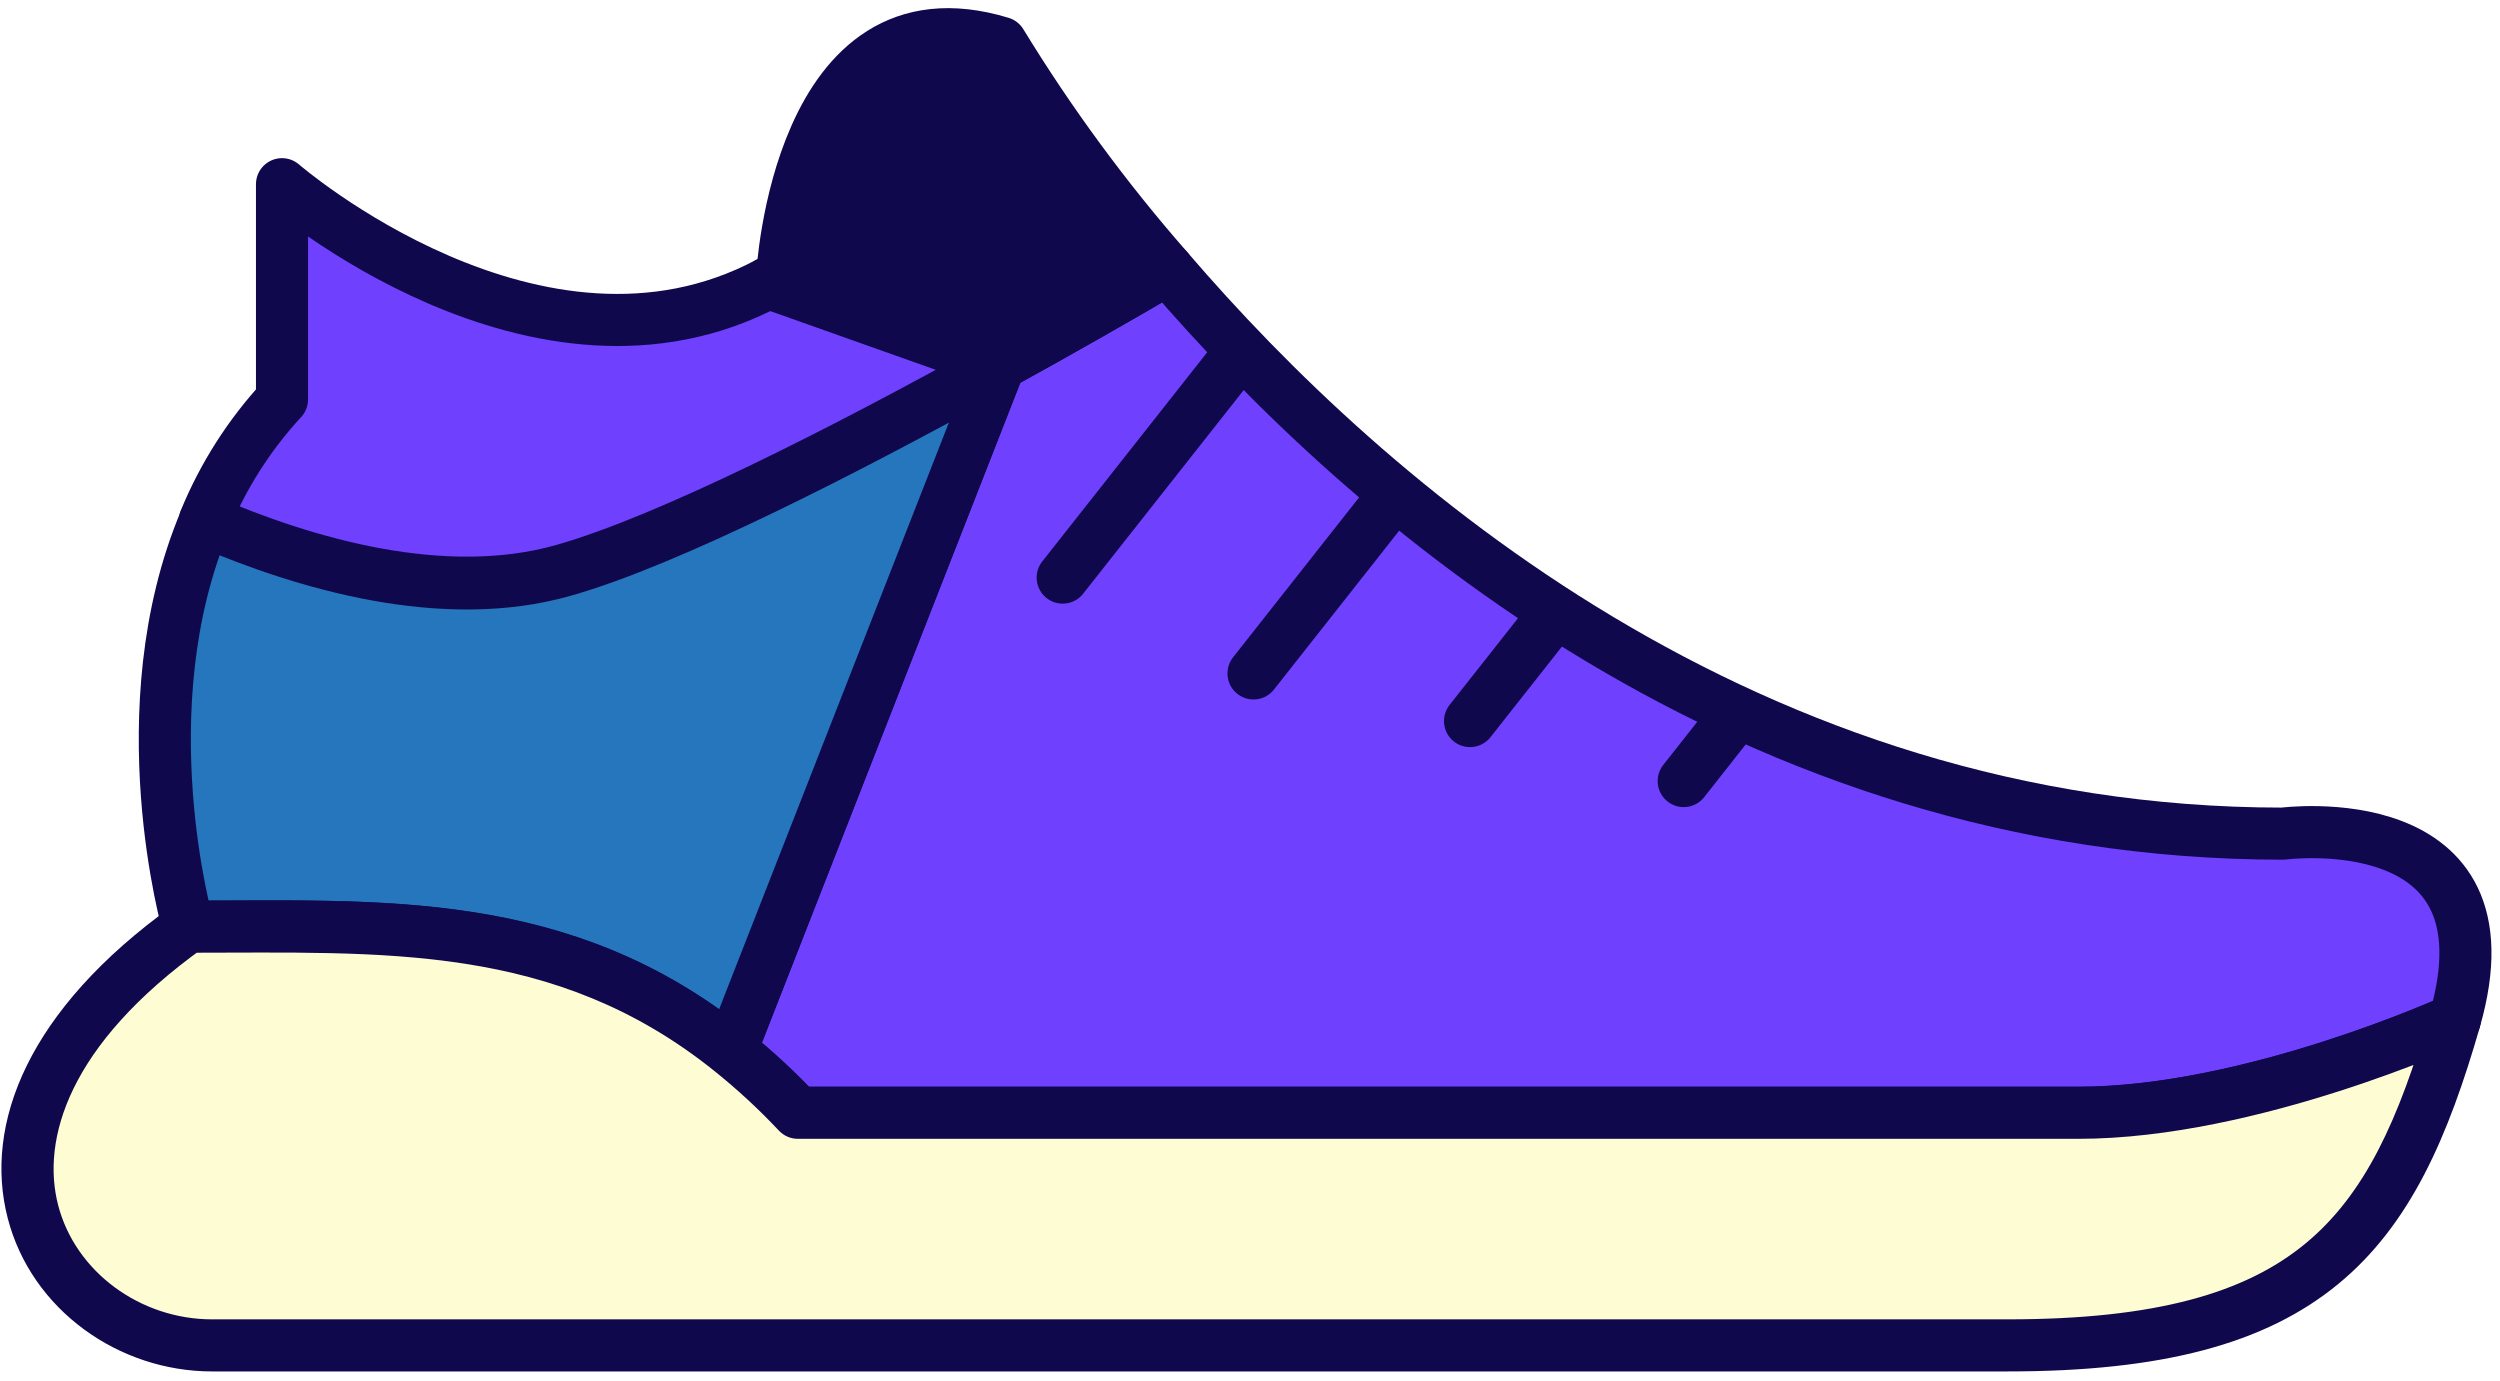
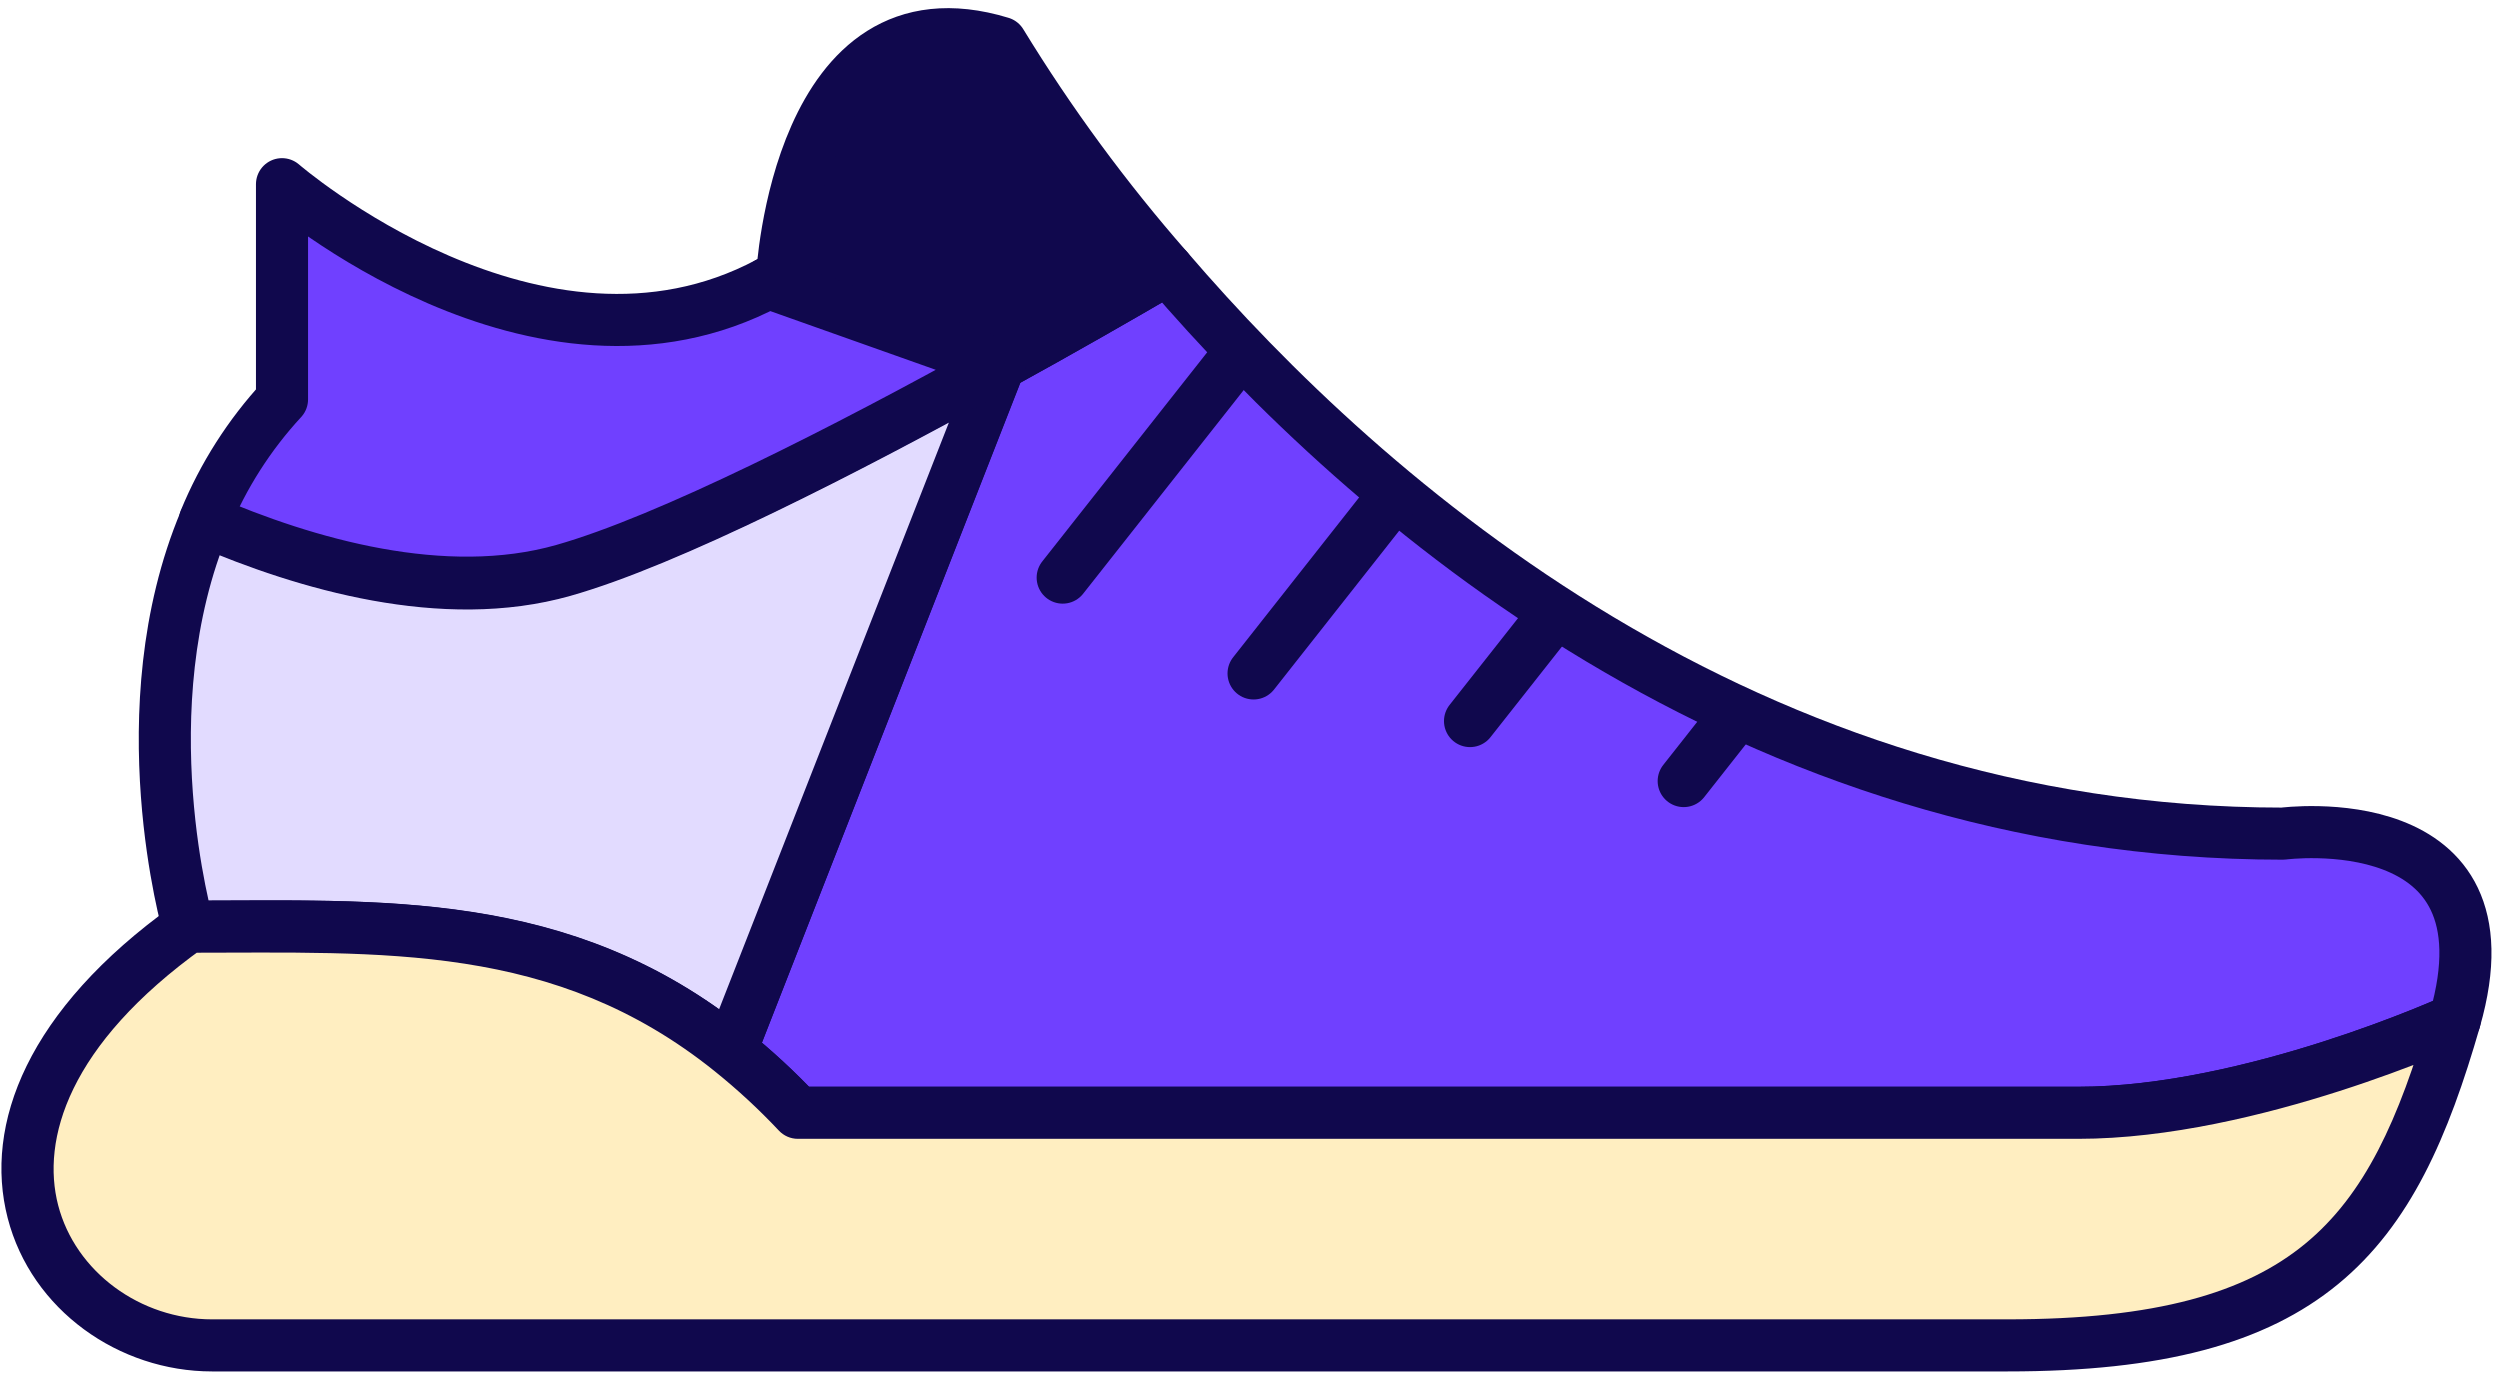
<svg xmlns="http://www.w3.org/2000/svg" width="96" height="53" viewBox="0 0 96 53" fill="none">
  <path d="M38.369 14.01L28.062 40.349C28.976 41.082 29.836 41.878 30.638 42.731H79.805C86.462 42.731 94.266 39.158 94.266 39.158C96.667 30.821 87.663 32.012 87.663 32.012C67.092 32.012 52.541 19.316 44.834 10.336C42.943 11.438 40.722 12.718 38.369 14.004V14.01Z" fill="#7040FF" stroke="#10084D" stroke-width="2" stroke-linecap="round" stroke-linejoin="round" />
-   <path d="M30.038 10.574C29.864 10.681 29.684 10.771 29.51 10.86L38.37 14.004C40.723 12.706 42.944 11.438 44.835 10.336C42.459 7.624 40.32 4.715 38.442 1.642C30.638 -0.74 30.038 10.574 30.038 10.574Z" fill="#10084D" stroke="#10084D" stroke-width="2" stroke-linecap="round" stroke-linejoin="round" />
-   <path d="M28.063 40.349L38.37 14.034C32.409 17.327 25.65 20.781 21.634 21.918C17.042 23.222 11.736 21.674 7.87 20.007C4.827 27.248 7.228 35.585 7.228 35.585C14.641 35.585 21.586 35.126 28.063 40.349Z" fill="#2576BC" stroke="#10084D" stroke-width="2" stroke-linecap="round" stroke-linejoin="round" />
+   <path d="M30.036 10.574C29.862 10.681 29.682 10.771 29.508 10.86L38.368 14.004C40.721 12.706 42.942 11.438 44.833 10.336C42.457 7.624 40.318 4.715 38.44 1.642C30.636 -0.74 30.036 10.574 30.036 10.574Z" fill="#10084D" stroke="#10084D" stroke-width="2" stroke-linecap="round" stroke-linejoin="round" />
+   <path d="M28.063 40.349L38.37 14.034C32.409 17.327 25.65 20.781 21.634 21.918C17.042 23.222 11.736 21.674 7.87 20.007C4.827 27.248 7.228 35.585 7.228 35.585C14.641 35.585 21.586 35.126 28.063 40.349Z" fill="#E2DBFF" stroke="#10084D" stroke-width="2" stroke-linecap="round" stroke-linejoin="round" />
  <path d="M21.633 21.889C25.649 20.751 32.438 17.297 38.369 14.004L29.509 10.86C20.637 15.582 10.829 7.073 10.829 7.073V15.338C9.573 16.698 8.571 18.269 7.869 19.977C11.735 21.644 17.041 23.193 21.633 21.889Z" fill="#7040FF" stroke="#10084D" stroke-width="2" stroke-linecap="round" stroke-linejoin="round" />
-   <path d="M79.806 42.731H30.638C29.837 41.878 28.976 41.082 28.063 40.349C21.586 35.15 14.641 35.585 7.228 35.585C-3.577 43.326 1.826 51.663 8.14 51.663H77.099C88.744 51.663 91.865 47.495 94.266 39.158C94.266 39.158 86.463 42.731 79.806 42.731Z" fill="#FEFCD3" />
+   <path d="M79.806 42.731H30.638C29.837 41.878 28.976 41.082 28.063 40.349C21.586 35.15 14.641 35.585 7.228 35.585C-3.577 43.326 1.826 51.663 8.14 51.663H77.099C88.744 51.663 91.865 47.495 94.266 39.158C94.266 39.158 86.463 42.731 79.806 42.731Z" fill="#FFEEC1" />
  <path d="M30.638 42.731L29.91 43.416C30.099 43.617 30.362 43.731 30.638 43.731V42.731ZM28.063 40.349L28.689 39.569L28.689 39.569L28.063 40.349ZM7.228 35.585V34.585C7.019 34.585 6.815 34.65 6.646 34.772L7.228 35.585ZM94.266 39.158L95.227 39.435C95.335 39.059 95.215 38.655 94.919 38.4C94.623 38.145 94.205 38.086 93.85 38.249L94.266 39.158ZM79.806 41.731H30.638V43.731H79.806V41.731ZM31.367 42.046C30.534 41.159 29.639 40.332 28.689 39.569L27.437 41.129C28.314 41.833 29.14 42.597 29.91 43.416L31.367 42.046ZM28.689 39.569C21.886 34.109 14.543 34.585 7.228 34.585V36.585C14.739 36.585 21.286 36.192 27.437 41.129L28.689 39.569ZM6.646 34.772C1.058 38.775 -0.636 43.172 0.296 46.777C1.21 50.309 4.568 52.663 8.14 52.663V50.663C5.397 50.663 2.898 48.848 2.232 46.277C1.586 43.779 2.593 40.136 7.81 36.398L6.646 34.772ZM8.14 52.663H77.099V50.663H8.14V52.663ZM77.099 52.663C83.018 52.663 86.987 51.608 89.784 49.309C92.569 47.021 94.017 43.638 95.227 39.435L93.305 38.881C92.115 43.015 90.802 45.884 88.514 47.764C86.239 49.634 82.825 50.663 77.099 50.663V52.663ZM94.266 39.158C93.85 38.249 93.85 38.248 93.85 38.248C93.85 38.248 93.85 38.248 93.85 38.248C93.85 38.248 93.85 38.249 93.85 38.249C93.849 38.249 93.848 38.249 93.847 38.25C93.844 38.252 93.839 38.254 93.832 38.257C93.819 38.263 93.798 38.272 93.77 38.284C93.715 38.309 93.631 38.346 93.522 38.393C93.303 38.488 92.98 38.624 92.571 38.788C91.752 39.116 90.592 39.554 89.227 39.992C86.48 40.874 82.981 41.731 79.806 41.731V43.731C83.288 43.731 87.019 42.801 89.838 41.896C91.257 41.441 92.463 40.986 93.315 40.644C93.742 40.473 94.081 40.33 94.314 40.23C94.431 40.179 94.522 40.139 94.584 40.111C94.615 40.098 94.639 40.087 94.655 40.079C94.664 40.076 94.67 40.073 94.675 40.071C94.677 40.07 94.679 40.069 94.68 40.068C94.681 40.068 94.681 40.068 94.682 40.068C94.682 40.067 94.682 40.067 94.682 40.067C94.683 40.067 94.683 40.067 94.266 39.158Z" fill="#10084D" />
  <path d="M47.404 13.814L40.807 22.18" stroke="#10084D" stroke-width="2" stroke-linecap="round" stroke-linejoin="round" />
-   <path d="M53.405 19.173L48.135 25.86" stroke="#10084D" stroke-width="2" stroke-linecap="round" stroke-linejoin="round" />
+   <path d="M53.407 19.173L48.137 25.86" stroke="#10084D" stroke-width="2" stroke-linecap="round" stroke-linejoin="round" />
  <path d="M59.408 23.937L56.449 27.689" stroke="#10084D" stroke-width="2" stroke-linecap="round" stroke-linejoin="round" />
  <path d="M66.611 27.51L64.654 29.993" stroke="#10084D" stroke-width="2" stroke-linecap="round" stroke-linejoin="round" />
</svg>
